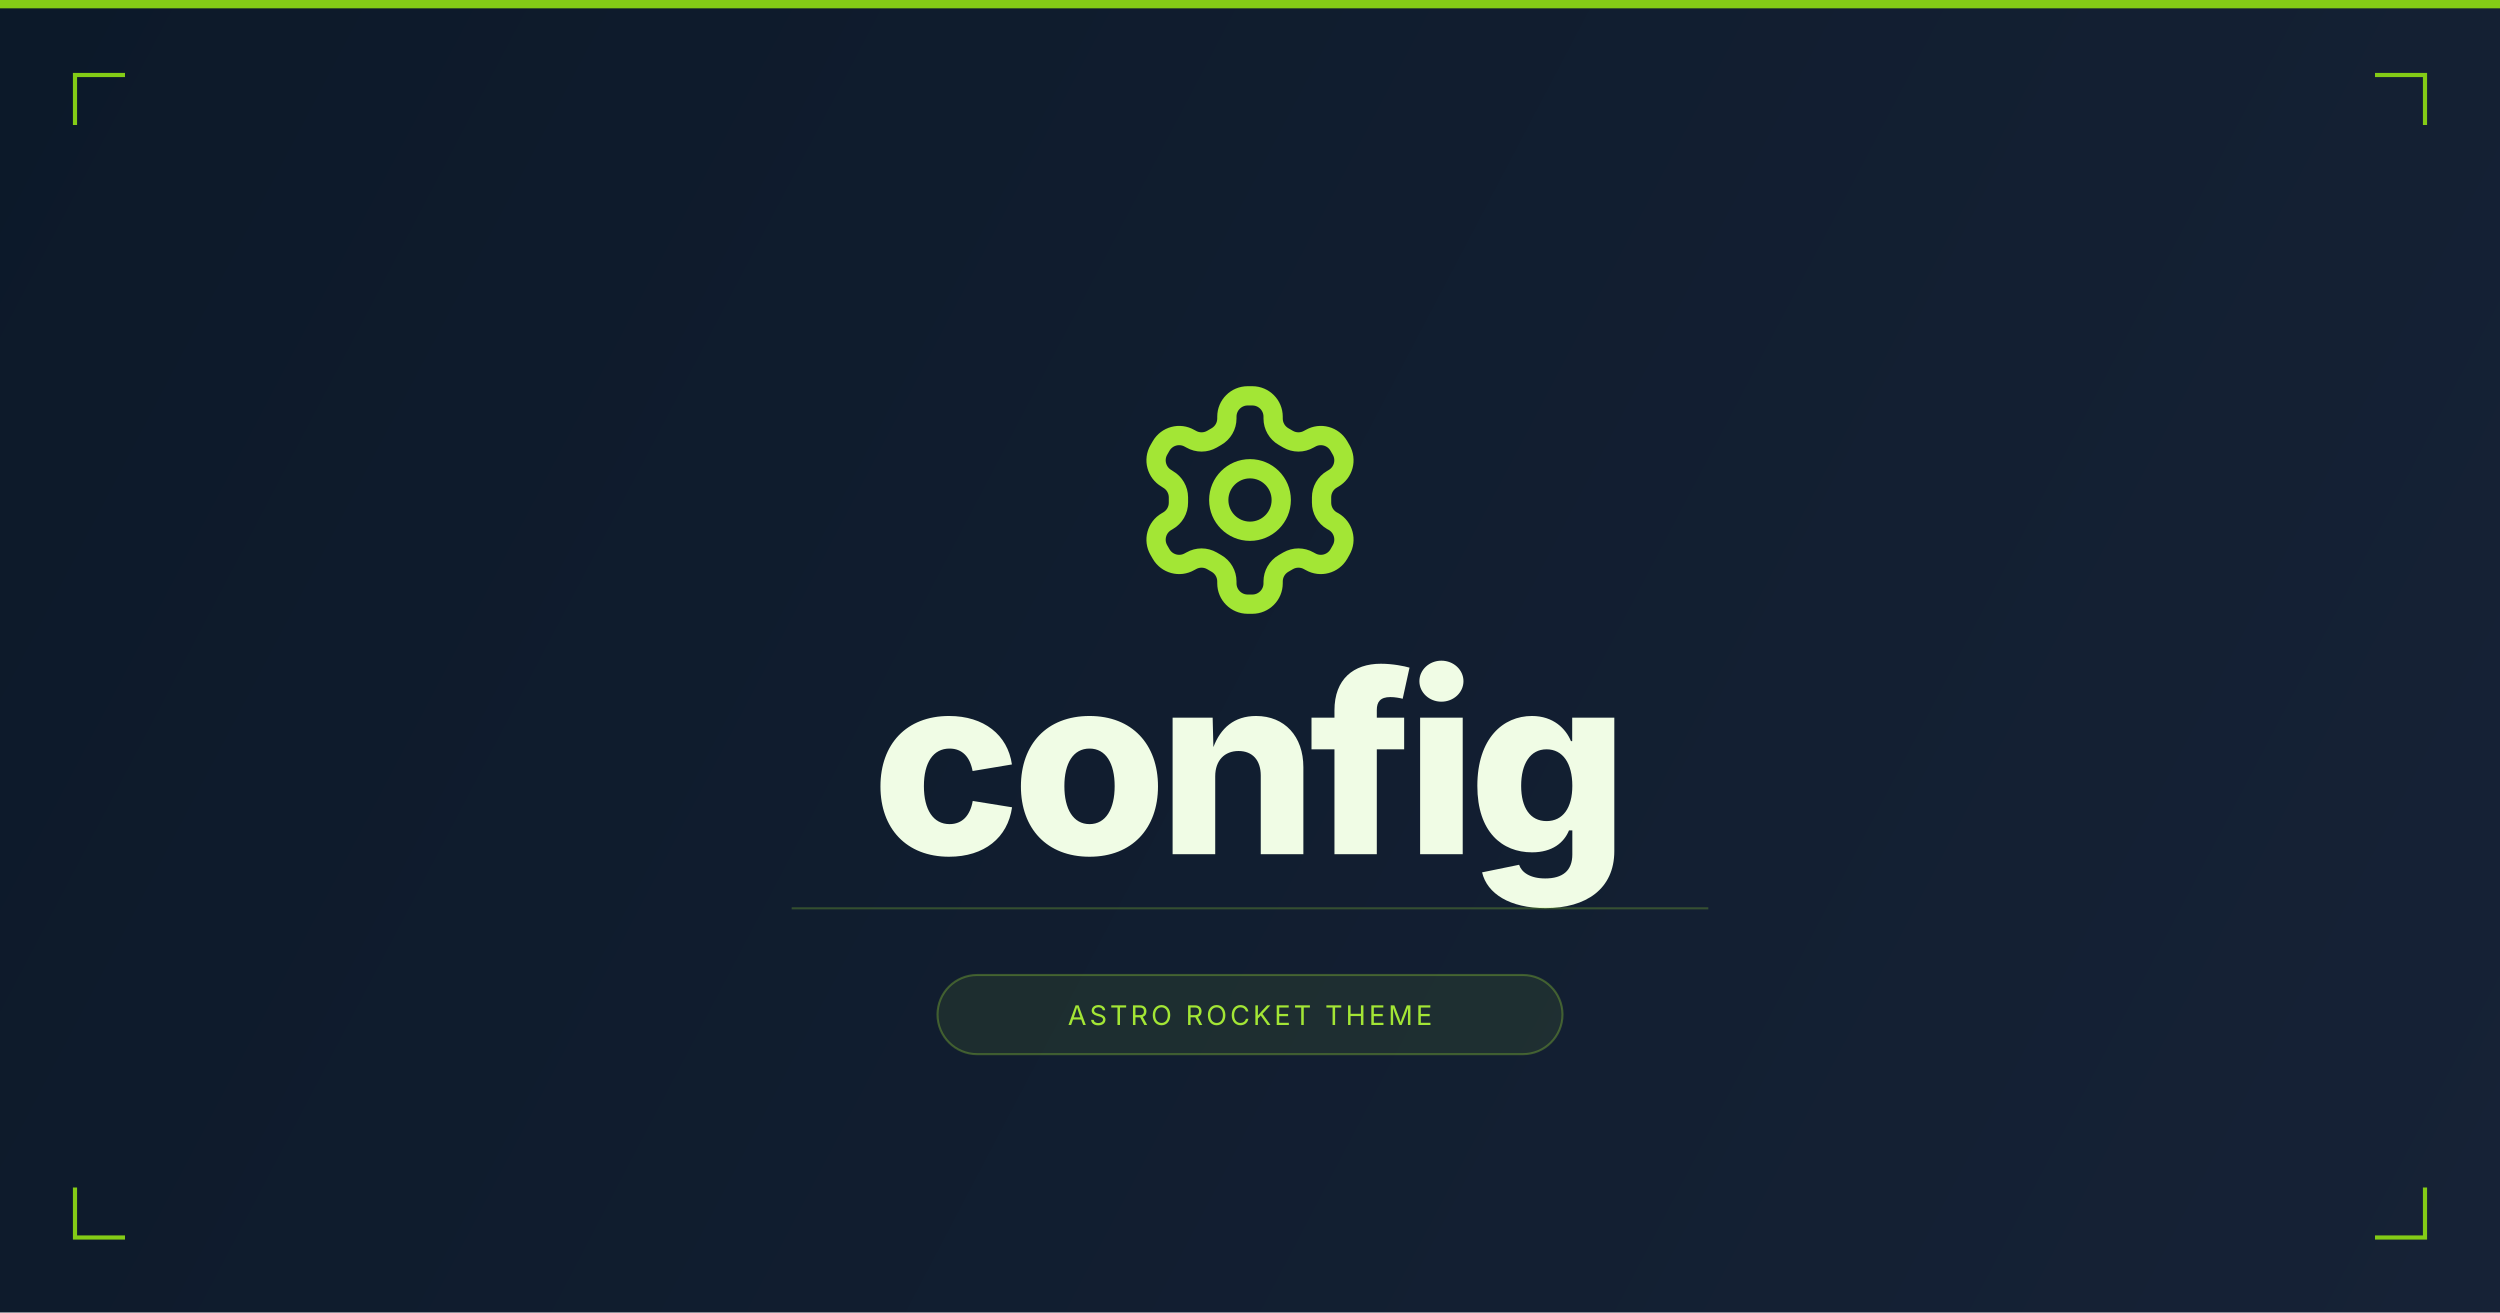
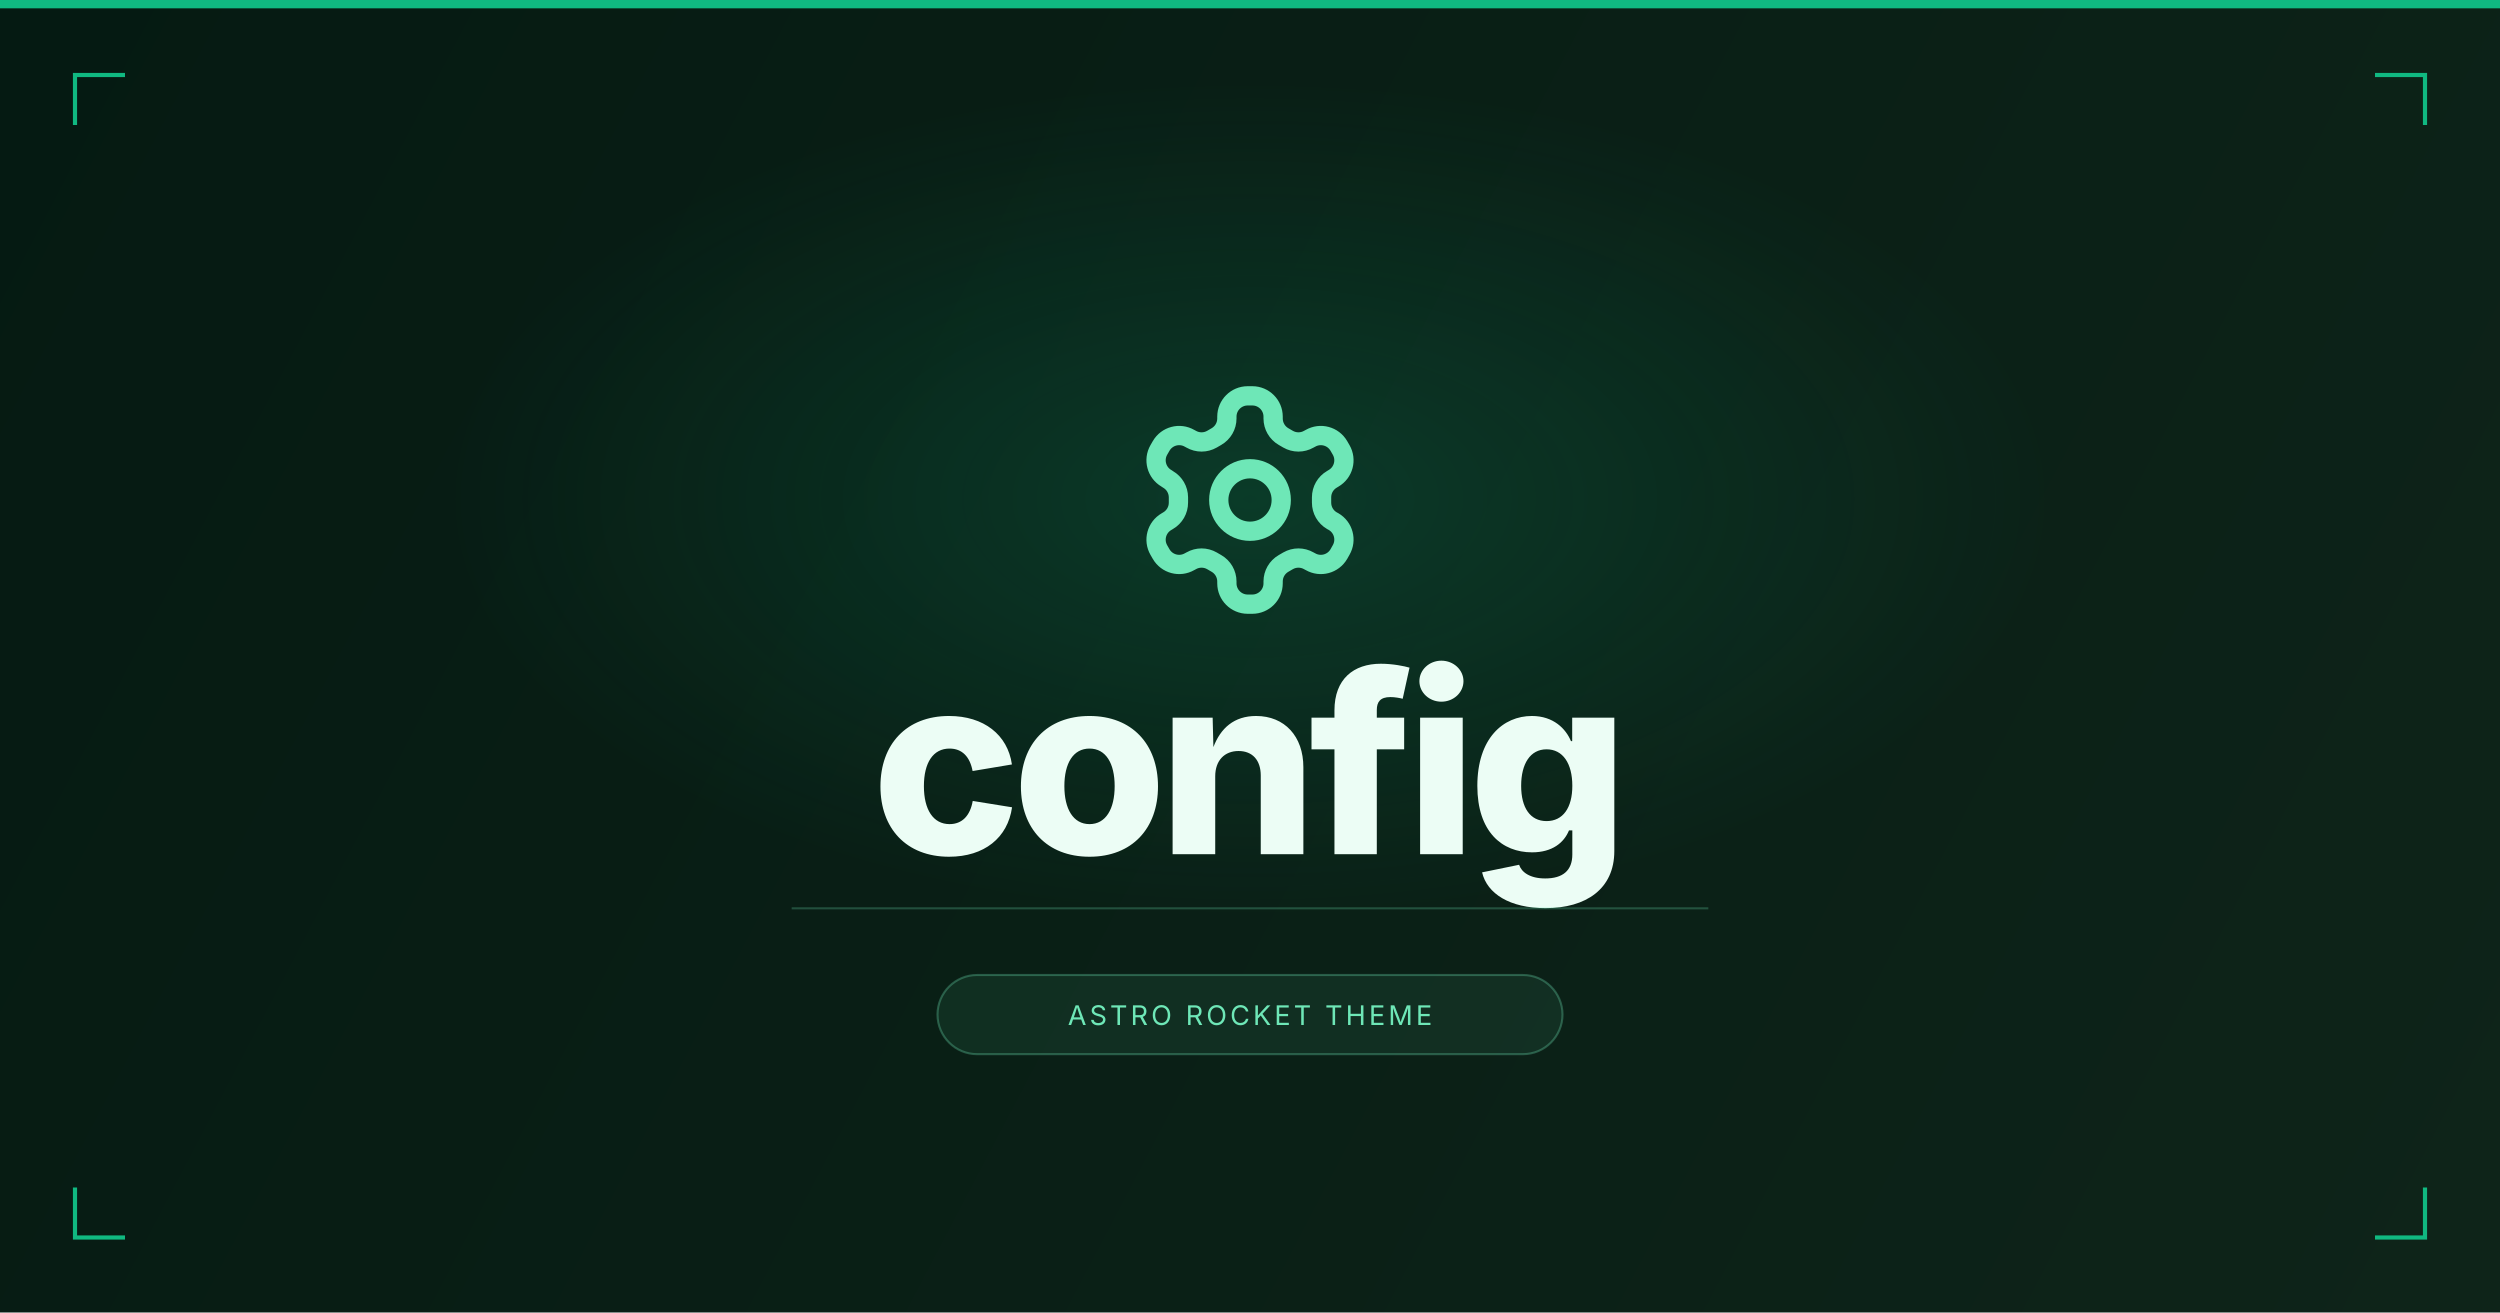
<svg xmlns="http://www.w3.org/2000/svg" width="1200" height="630" viewBox="0 0 1200 630" fill="none">
  <style>
    .bi-bd { display: none }
    html.dark .bi-bl { display: none }
    html.dark .bi-bd { display: block }
-     .bi-ic { stroke: #a3e635 }
-     .bi-tt { fill: #f0fce5 }
-     .bi-sl { stroke: rgba(163,230,53,.25) }
-     .bi-bb { fill: rgba(163,230,53,.08); stroke: rgba(163,230,53,.3) }
-     .bi-bt { fill: #a3e635 }
-     .bi-cr { stroke: #84cc16 }
+     .bi-ic { stroke: #6ee7b7 }
+     .bi-tt { fill: #ecfdf5 }
+     .bi-sl { stroke: rgba(110,231,183,.25) }
+     .bi-bb { fill: rgba(110,231,183,.08); stroke: rgba(110,231,183,.3) }
+     .bi-bt { fill: #6ee7b7 }
+     .bi-cr { stroke: #10b981 }
  </style>
  <defs>
    <linearGradient id="arcg-bl" x1="0" y1="0" x2="1200" y2="630" gradientUnits="userSpaceOnUse">
-       <stop offset="0%" stop-color="#0c1929" />
-       <stop offset="100%" stop-color="#162236" />
+       <stop offset="0%" stop-color="#051a12" />
+       <stop offset="100%" stop-color="#0e2419" />
    </linearGradient>
    <linearGradient id="arcg-bd" x1="0" y1="0" x2="1200" y2="630" gradientUnits="userSpaceOnUse">
-       <stop offset="0%" stop-color="#0c1929" />
-       <stop offset="100%" stop-color="#162236" />
+       <stop offset="0%" stop-color="#051a12" />
+       <stop offset="100%" stop-color="#0e2419" />
    </linearGradient>
+     <radialGradient id="arcg-glow" cx="50%" cy="38%" r="32%" gradientUnits="objectBoundingBox">
+       <stop offset="0%" stop-color="#10b981" stop-opacity="0.18" />
+       <stop offset="100%" stop-color="#10b981" stop-opacity="0" />
+     </radialGradient>
  </defs>
  <rect width="1200" height="630" fill="url(#arcg-bl)" class="bi-bl" />
  <rect width="1200" height="630" fill="url(#arcg-bd)" class="bi-bd" />
-   <rect x="0" y="0" width="1200" height="4" fill="#84cc16" />
-   <g transform="translate(540, 180) scale(5)" stroke="#3d6b0c" stroke-width="1.85" stroke-linecap="round" stroke-linejoin="round" fill="none" class="bi-ic">
+   <rect width="1200" height="630" fill="url(#arcg-glow)" />
+   <rect x="0" y="0" width="1200" height="4" fill="#10b981" />
+   <g transform="translate(540, 180) scale(5)" stroke="#065f46" stroke-width="1.85" stroke-linecap="round" stroke-linejoin="round" fill="none" class="bi-ic">
    <path d="M12.22 2h-.44a2 2 0 0 0-2 2v.18a2 2 0 0 1-1 1.73l-.43.25a2 2 0 0 1-2 0l-.15-.08a2 2 0 0 0-2.73.73l-.22.38a2 2 0 0 0 .73 2.73l.15.1a2 2 0 0 1 1 1.72v.51a2 2 0 0 1-1 1.74l-.15.09a2 2 0 0 0-.73 2.73l.22.38a2 2 0 0 0 2.73.73l.15-.08a2 2 0 0 1 2 0l.43.25a2 2 0 0 1 1 1.73V20a2 2 0 0 0 2 2h.44a2 2 0 0 0 2-2v-.18a2 2 0 0 1 1-1.73l.43-.25a2 2 0 0 1 2 0l.15.08a2 2 0 0 0 2.73-.73l.22-.39a2 2 0 0 0-.73-2.73l-.15-.08a2 2 0 0 1-1-1.74v-.5a2 2 0 0 1 1-1.74l.15-.09a2 2 0 0 0 .73-2.73l-.22-.38a2 2 0 0 0-2.73-.73l-.15.08a2 2 0 0 1-2 0l-.43-.25a2 2 0 0 1-1-1.73V4a2 2 0 0 0-2-2z" />
    <circle cx="12" cy="12" r="3" />
  </g>
-   <text x="600" y="410" font-family="'Outfit Variable', 'Outfit', -apple-system, BlinkMacSystemFont, 'Segoe UI', sans-serif" font-size="120" font-weight="800" fill="#0c1a2e" text-anchor="middle" letter-spacing="-4" class="bi-tt">config</text>
-   <line x1="380" y1="436" x2="820" y2="436" stroke="rgba(132,204,22,0.5)" stroke-width="1" class="bi-sl" />
-   <rect x="450" y="468" width="300" height="38" rx="19" fill="rgba(132,204,22,0.12)" stroke="rgba(53,115,10,0.4)" stroke-width="1" class="bi-bb" />
-   <text x="600" y="492" font-family="'Outfit Variable', 'Outfit', -apple-system, BlinkMacSystemFont, 'Segoe UI', sans-serif" font-size="13" fill="#3f6212" text-anchor="middle" letter-spacing="1.5" class="bi-bt">ASTRO ROCKET THEME</text>
+   <text x="600" y="410" font-family="'Outfit Variable', 'Outfit', -apple-system, BlinkMacSystemFont, 'Segoe UI', sans-serif" font-size="120" font-weight="800" fill="#ecfdf5" text-anchor="middle" letter-spacing="-4" class="bi-tt">config</text>
+   <line x1="380" y1="436" x2="820" y2="436" stroke="rgba(110,231,183,0.5)" stroke-width="1" class="bi-sl" />
+   <rect x="450" y="468" width="300" height="38" rx="19" fill="rgba(110,231,183,0.12)" stroke="rgba(16,185,129,0.4)" stroke-width="1" class="bi-bb" />
+   <text x="600" y="492" font-family="'Outfit Variable', 'Outfit', -apple-system, BlinkMacSystemFont, 'Segoe UI', sans-serif" font-size="13" fill="#6ee7b7" text-anchor="middle" letter-spacing="1.5" class="bi-bt">ASTRO ROCKET THEME</text>
  <path d="M 36 60 L 36 36 L 60 36" stroke-width="2" fill="none" class="bi-cr" />
  <path d="M 1140 36 L 1164 36 L 1164 60" stroke-width="2" fill="none" class="bi-cr" />
  <path d="M 36 570 L 36 594 L 60 594" stroke-width="2" fill="none" class="bi-cr" />
  <path d="M 1140 594 L 1164 594 L 1164 570" stroke-width="2" fill="none" class="bi-cr" />
</svg>
